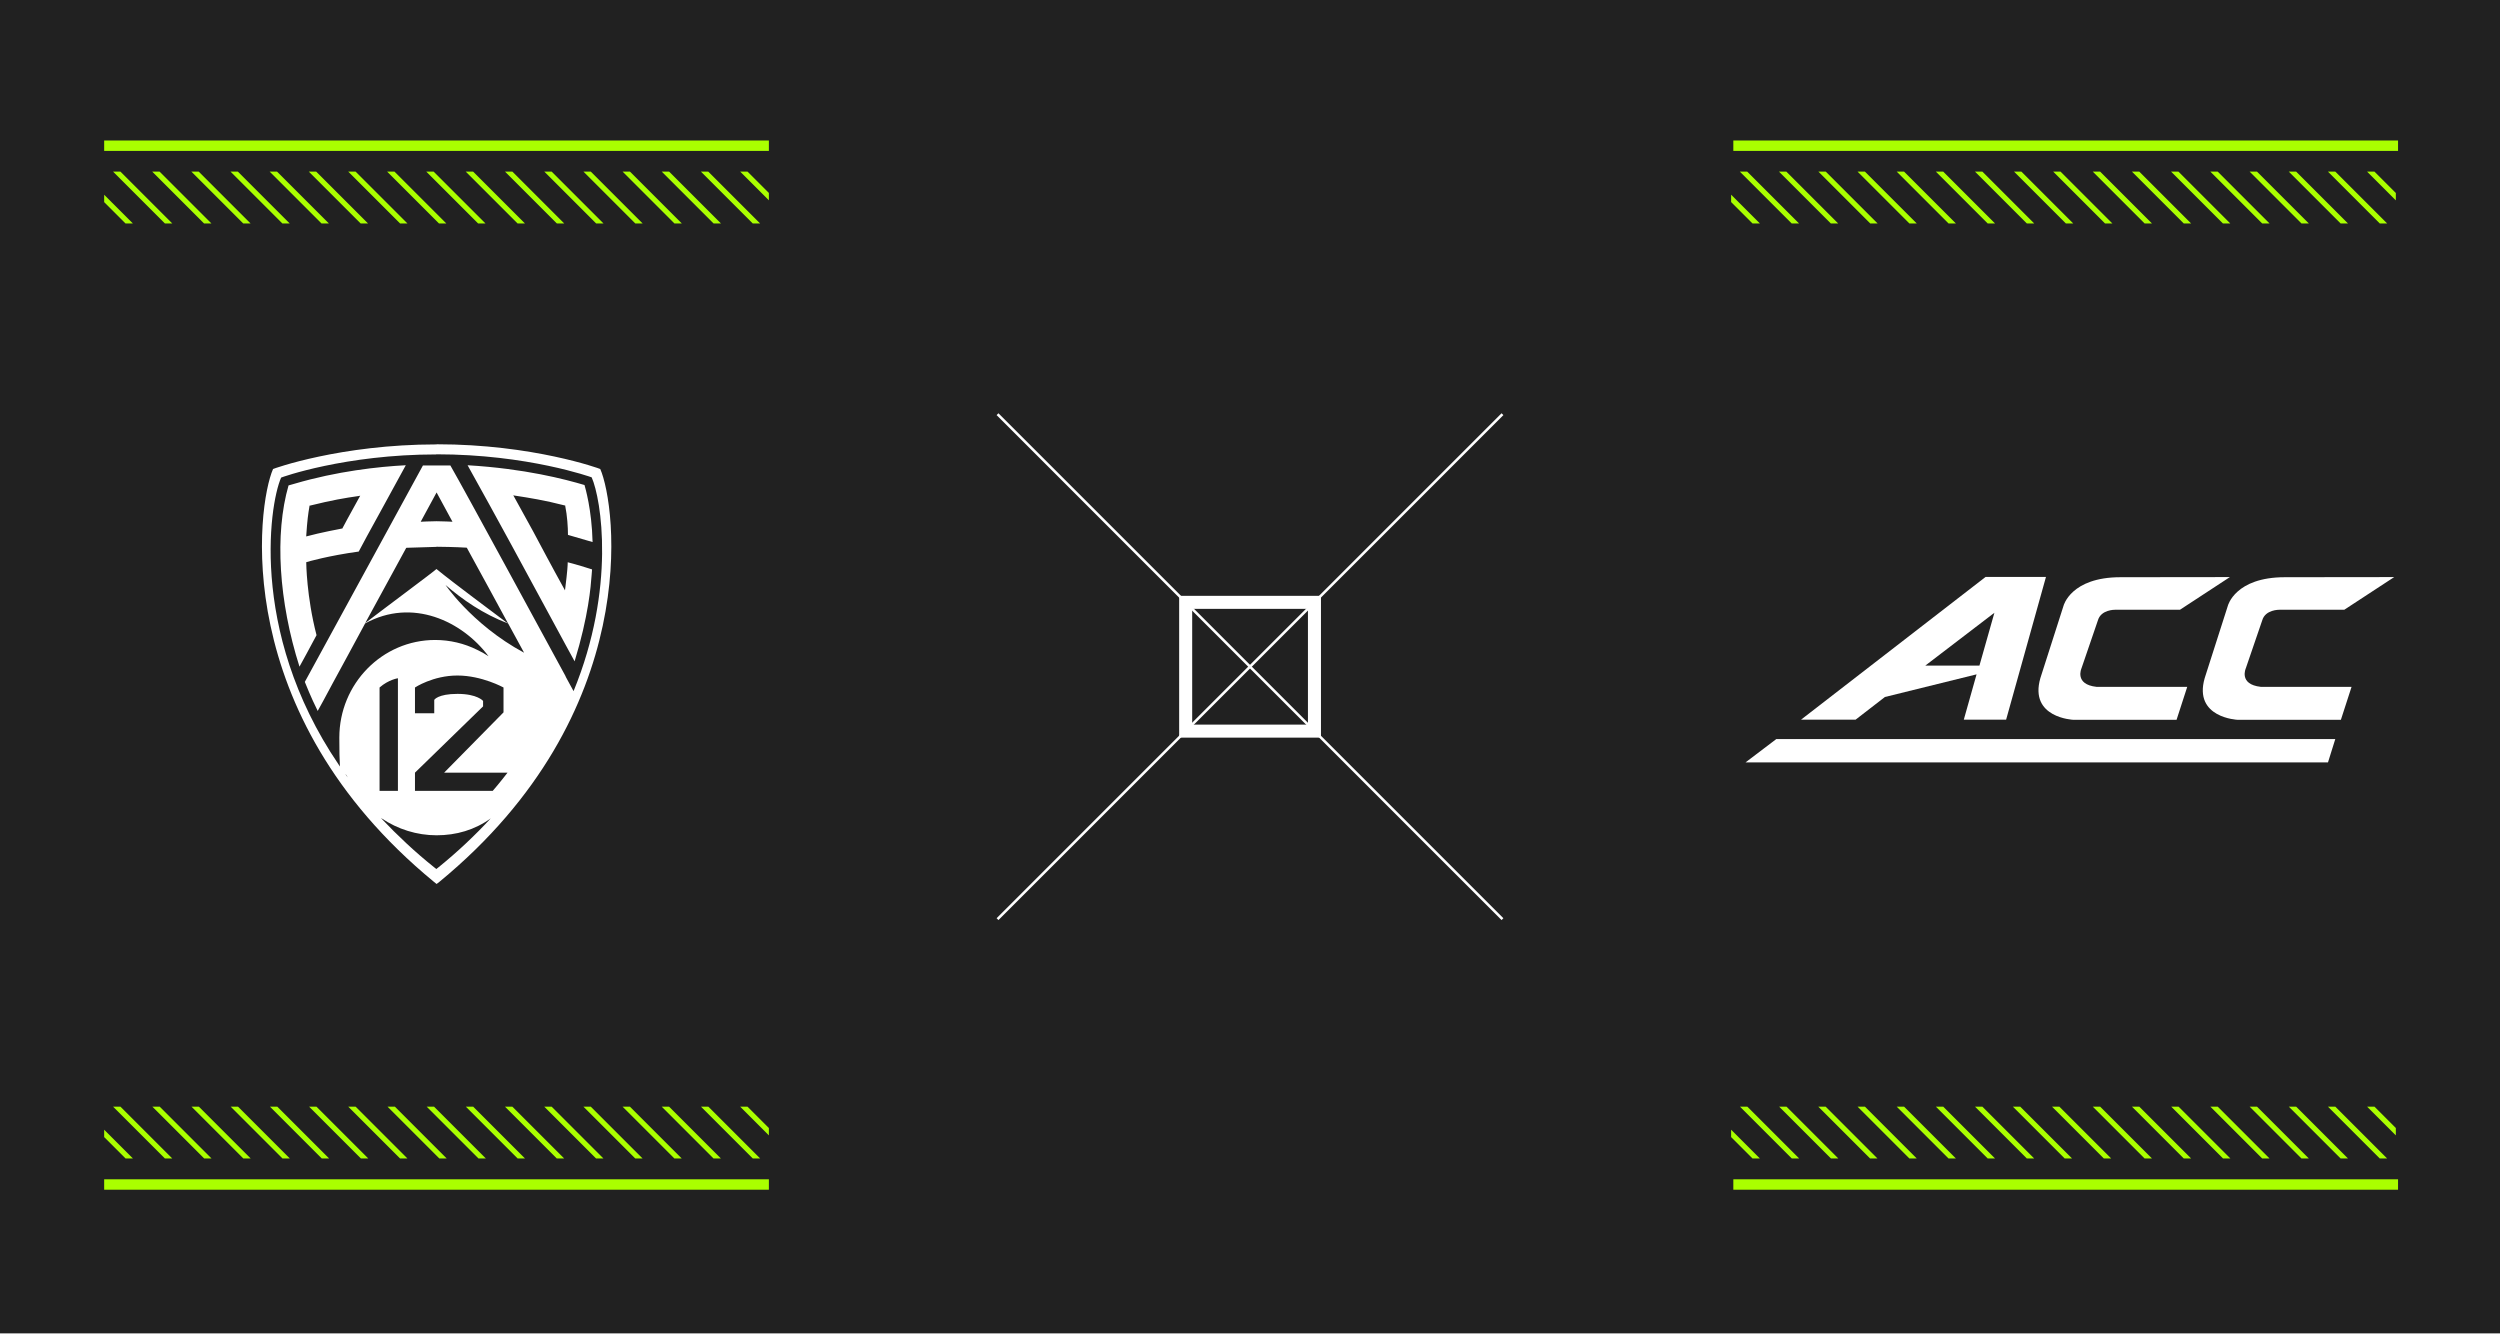
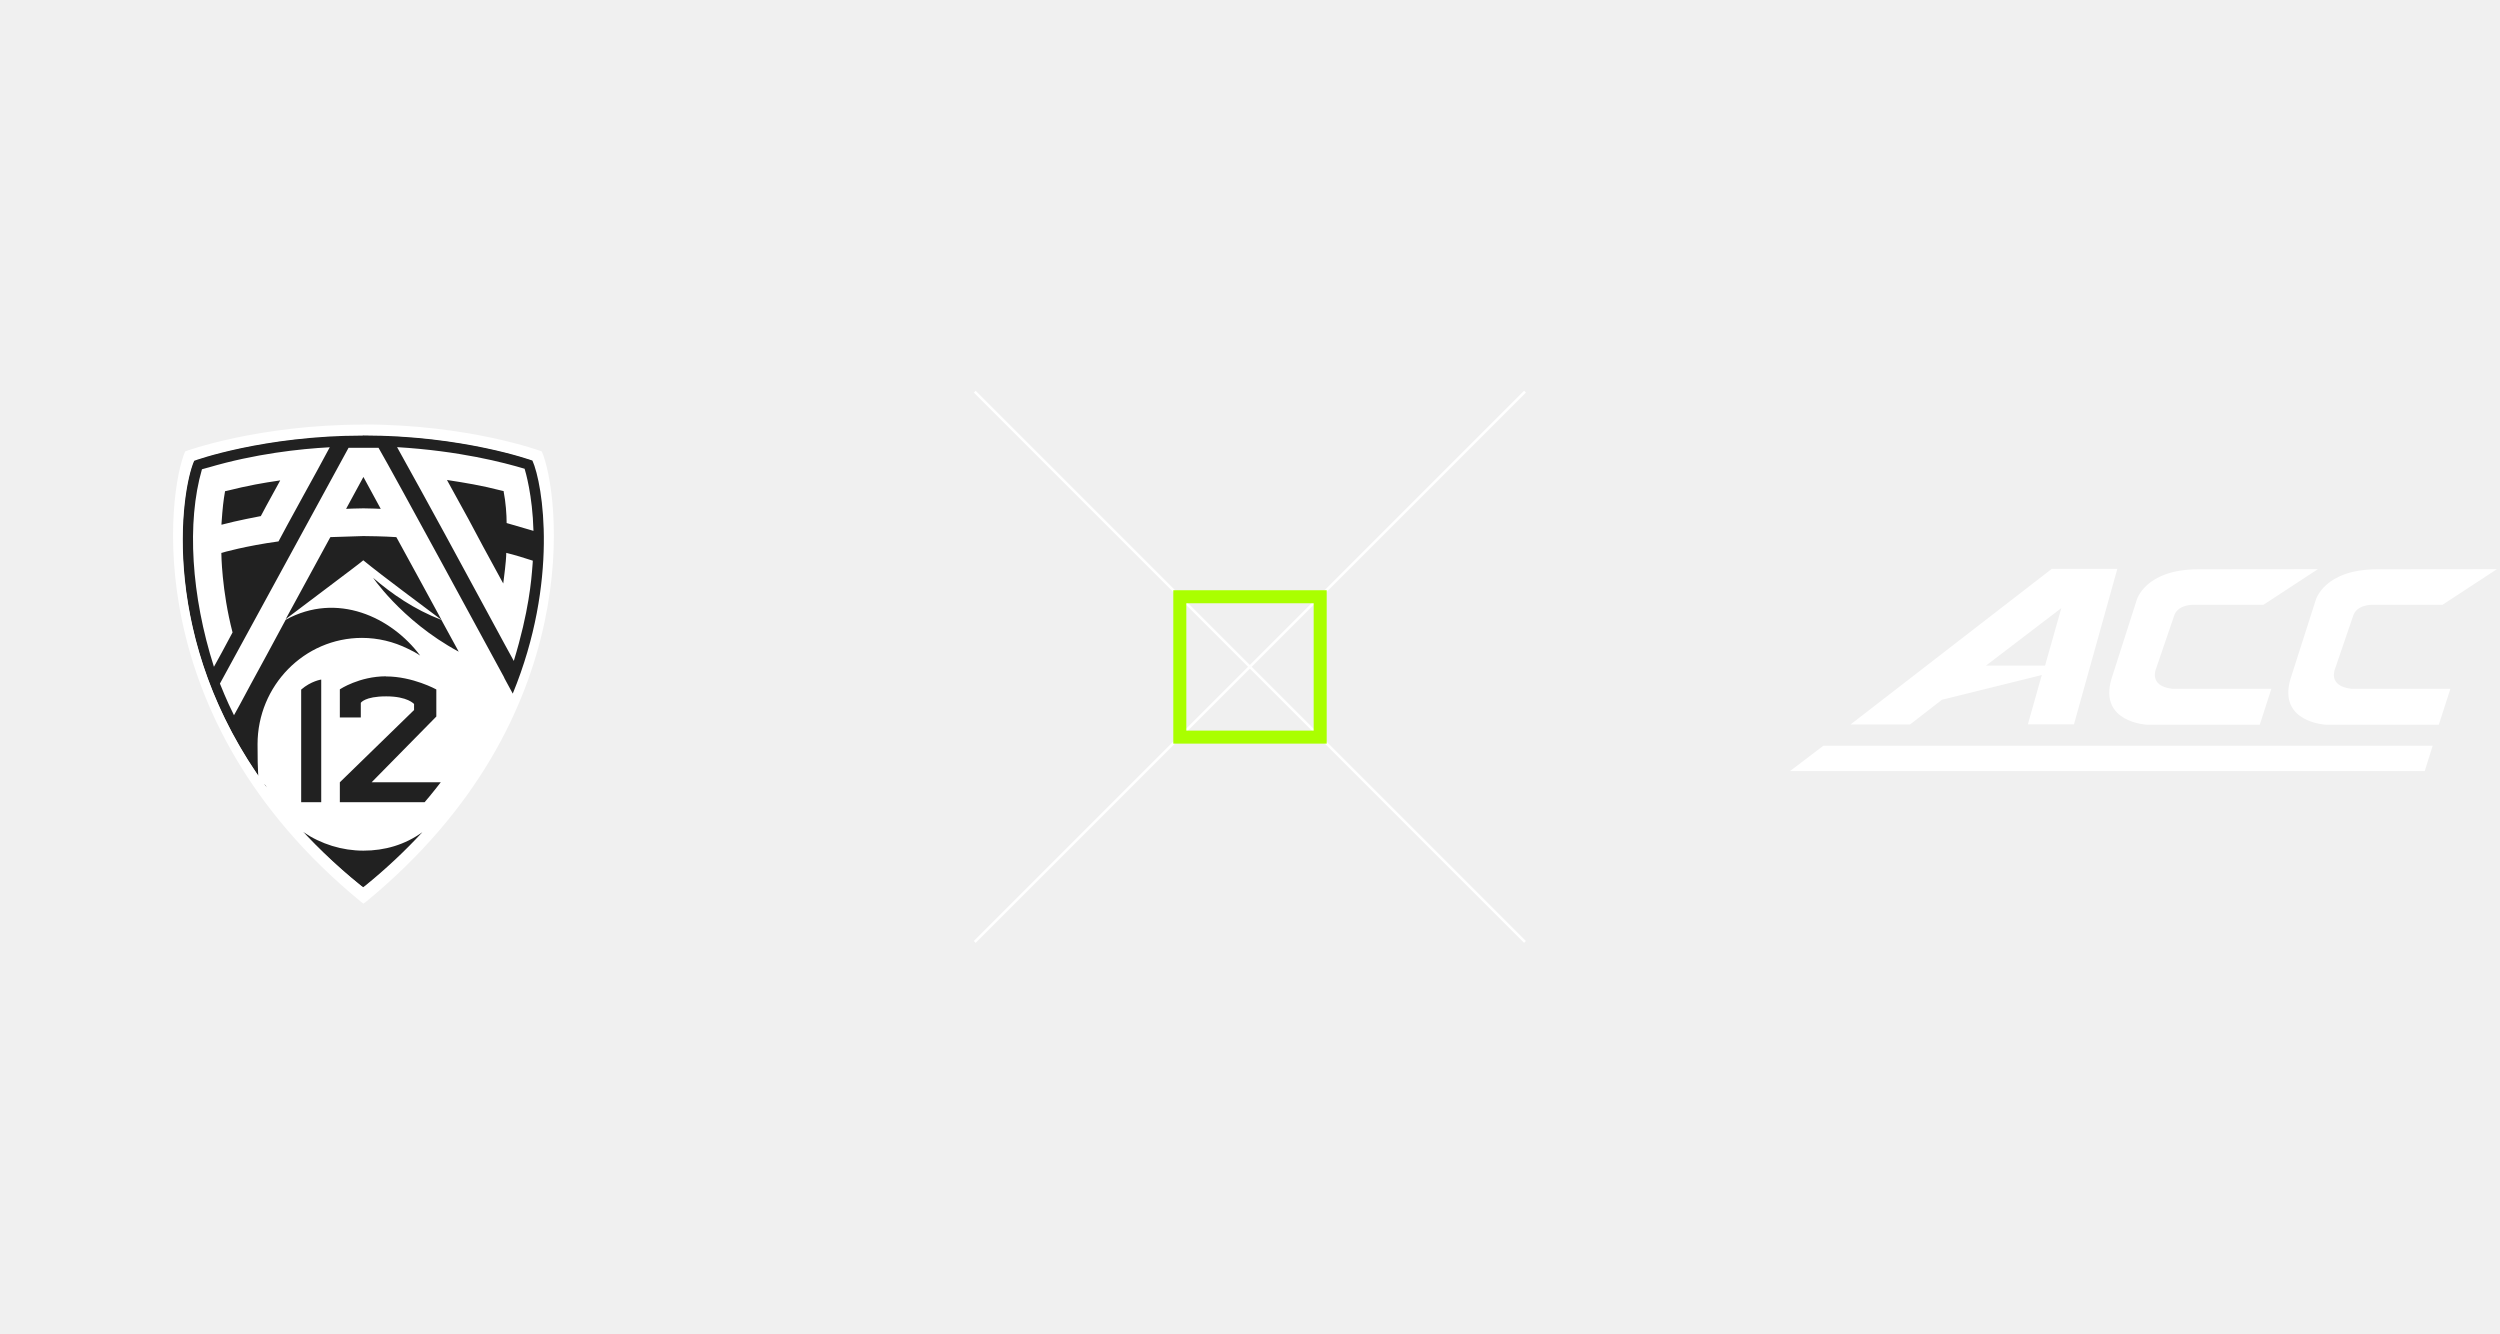
- <svg xmlns="http://www.w3.org/2000/svg" version="1.1" viewBox="0 0 1920 1024">
+ <svg xmlns="http://www.w3.org/2000/svg" id="Layer_1" data-name="Layer 1" version="1.1" viewBox="0 0 1920 1024">
  <defs>
    <style>
      .cls-1 {
+         fill: #212121;
+       }
+ 
+       .cls-1, .cls-2 {
+         stroke-width: 0px;
+       }
+ 
+       .cls-3 {
+         stroke: #af0;
        stroke-width: 10px;
      }

-       .cls-1, .cls-2, .cls-3 {
+       .cls-3, .cls-4 {
        fill: none;
-       }
- 
-       .cls-1, .cls-3 {
-         stroke: #fff;
        stroke-miterlimit: 10;
      }

-       .cls-4 {
-         clip-path: url(#clippath-2);
-       }
- 
-       .cls-2, .cls-5, .cls-6, .cls-7, .cls-8 {
-         stroke-width: 0px;
-       }
- 
-       .cls-5 {
-         fill: #af0;
-       }
- 
-       .cls-9 {
-         clip-path: url(#clippath-1);
-       }
- 
-       .cls-6 {
-         fill: #212121;
-       }
- 
-       .cls-10 {
-         clip-path: url(#clippath);
-       }
- 
-       .cls-11 {
-         clip-path: url(#clippath-3);
-       }
- 
-       .cls-7 {
+       .cls-2 {
        fill: #fff;
      }

-       .cls-8 {
-         fill: #212121;
-       }
- 
-       .cls-3 {
+       .cls-4 {
+         stroke: #fff;
        stroke-width: 2px;
      }
    </style>
-     <clipPath id="clippath">
-       <rect class="cls-2" x="80" y="849.9" width="510.5" height="39.8" />
-     </clipPath>
-     <clipPath id="clippath-1">
-       <rect class="cls-2" x="1329.5" y="849.9" width="510.5" height="39.8" />
-     </clipPath>
-     <clipPath id="clippath-2">
-       <rect class="cls-2" x="1329.5" y="131.8" width="510.5" height="39.8" />
-     </clipPath>
-     <clipPath id="clippath-3">
-       <rect class="cls-2" x="80" y="131.8" width="510.5" height="39.8" />
-     </clipPath>
  </defs>
-   <g id="Layer_2" data-name="Layer 2">
-     <rect class="cls-6" width="1920" height="1024" />
-   </g>
-   <g id="Layer_1" data-name="Layer 1">
-     <g id="Layer_1-2" data-name="Layer 1">
-       <rect class="cls-2" width="1920" height="1024" />
-     </g>
-     <g id="Layer_2-2" data-name="Layer 2">
-       <line class="cls-3" x1="766.1" y1="705.9" x2="1153.9" y2="318.1" />
-       <line class="cls-3" x1="1153.9" y1="705.9" x2="766.1" y2="318.1" />
-     </g>
-     <g id="wireframe">
-       <g class="cls-10">
-         <g>
-           <rect class="cls-5" x="77.3" y="828.1" width="4" height="83.3" transform="translate(-591.8 310.8) rotate(-45)" />
-           <rect class="cls-5" x="107.5" y="828" width="4" height="83.3" transform="translate(-582.9 332.2) rotate(-45)" />
-           <rect class="cls-5" x="137.6" y="828" width="4" height="83.3" transform="translate(-574.1 353.4) rotate(-45)" />
-           <rect class="cls-5" x="167.7" y="828.1" width="4" height="83.3" transform="translate(-565.3 374.7) rotate(-45)" />
-           <rect class="cls-5" x="197.8" y="828.1" width="4" height="83.3" transform="translate(-556.5 396) rotate(-45)" />
-           <rect class="cls-5" x="227.9" y="828" width="4" height="83.3" transform="translate(-547.6 417.3) rotate(-45)" />
-           <rect class="cls-5" x="258" y="828" width="4" height="83.3" transform="translate(-538.8 438.6) rotate(-45)" />
-           <rect class="cls-5" x="288.1" y="828.1" width="4" height="83.3" transform="translate(-530 459.9) rotate(-45)" />
-           <rect class="cls-5" x="318.2" y="828.1" width="4" height="83.3" transform="translate(-521.2 481.1) rotate(-45)" />
-           <rect class="cls-5" x="348.3" y="828.1" width="4" height="83.3" transform="translate(-512.4 502.4) rotate(-45)" />
-           <rect class="cls-5" x="378.4" y="828.1" width="4" height="83.3" transform="translate(-503.6 523.7) rotate(-45)" />
-           <rect class="cls-5" x="408.5" y="828.1" width="4" height="83.3" transform="translate(-494.8 545) rotate(-45)" />
-           <rect class="cls-5" x="438.6" y="828.1" width="4" height="83.3" transform="translate(-485.9 566.3) rotate(-45)" />
-           <rect class="cls-5" x="468.7" y="828.1" width="4" height="83.3" transform="translate(-477.1 587.6) rotate(-45)" />
-           <rect class="cls-5" x="498.8" y="828.1" width="4" height="83.3" transform="translate(-468.3 608.9) rotate(-45)" />
-           <rect class="cls-5" x="528.9" y="828.1" width="4" height="83.3" transform="translate(-459.5 630.2) rotate(-45)" />
-           <rect class="cls-5" x="559" y="828.1" width="4" height="83.3" transform="translate(-450.7 651.4) rotate(-45)" />
-           <rect class="cls-5" x="589.1" y="828.1" width="4" height="83.3" transform="translate(-441.9 672.7) rotate(-45)" />
-         </g>
-       </g>
-       <g class="cls-9">
-         <g>
-           <rect class="cls-5" x="1838.7" y="828.2" width="4" height="83.3" transform="translate(-76 1556.3) rotate(-45)" />
-           <rect class="cls-5" x="1808.6" y="828.2" width="4" height="83.3" transform="translate(-84.8 1535) rotate(-45)" />
-           <rect class="cls-5" x="1778.5" y="828.2" width="4" height="83.3" transform="translate(-93.6 1513.7) rotate(-45)" />
-           <rect class="cls-5" x="1748.4" y="828.2" width="4" height="83.3" transform="translate(-102.4 1492.4) rotate(-45)" />
-           <rect class="cls-5" x="1718.3" y="828.2" width="4" height="83.3" transform="translate(-111.2 1471.2) rotate(-45)" />
-           <rect class="cls-5" x="1688.2" y="828.2" width="4" height="83.3" transform="translate(-120 1449.9) rotate(-45)" />
-           <rect class="cls-5" x="1658.1" y="828.2" width="4" height="83.3" transform="translate(-128.9 1428.6) rotate(-45)" />
-           <rect class="cls-5" x="1628" y="828.2" width="4" height="83.3" transform="translate(-137.7 1407.3) rotate(-45)" />
-           <rect class="cls-5" x="1597.8" y="828.2" width="4" height="83.4" transform="translate(-146.1 1387.5) rotate(-45)" />
-           <rect class="cls-5" x="1567.7" y="828.2" width="4" height="83.4" transform="translate(-154.9 1366.2) rotate(-45)" />
-           <rect class="cls-5" x="1537.6" y="828.2" width="4" height="83.3" transform="translate(-164.2 1343.4) rotate(-45)" />
-           <rect class="cls-5" x="1507.5" y="828.2" width="4" height="83.3" transform="translate(-173 1322.1) rotate(-45)" />
-           <rect class="cls-5" x="1477.4" y="828.2" width="4" height="83.3" transform="translate(-181.8 1300.8) rotate(-45)" />
-           <rect class="cls-5" x="1447.3" y="828.2" width="4" height="83.3" transform="translate(-190.6 1279.5) rotate(-45)" />
-           <rect class="cls-5" x="1417.2" y="828.2" width="4" height="83.3" transform="translate(-199.4 1258.3) rotate(-45)" />
-           <rect class="cls-5" x="1387.1" y="828.2" width="4" height="83.3" transform="translate(-208.2 1237) rotate(-45)" />
-           <rect class="cls-5" x="1357" y="828.2" width="4" height="83.3" transform="translate(-217 1215.7) rotate(-45)" />
-           <rect class="cls-5" x="1326.9" y="828.2" width="4" height="83.3" transform="translate(-225.9 1194.4) rotate(-45)" />
-         </g>
-       </g>
-       <g class="cls-4">
-         <g>
-           <rect class="cls-5" x="1838.7" y="110.1" width="4" height="83.3" transform="translate(431.8 1346) rotate(-45)" />
-           <rect class="cls-5" x="1808.6" y="110.1" width="4" height="83.3" transform="translate(423 1324.7) rotate(-45)" />
-           <rect class="cls-5" x="1778.5" y="110.1" width="4" height="83.3" transform="translate(414.2 1303.4) rotate(-45)" />
-           <rect class="cls-5" x="1748.4" y="110.1" width="4" height="83.3" transform="translate(405.4 1282.1) rotate(-45)" />
-           <rect class="cls-5" x="1718.3" y="110.1" width="4" height="83.3" transform="translate(396.5 1260.8) rotate(-45)" />
-           <rect class="cls-5" x="1688.2" y="110.1" width="4" height="83.3" transform="translate(387.7 1239.6) rotate(-45)" />
-           <rect class="cls-5" x="1658.1" y="110.1" width="4" height="83.3" transform="translate(378.9 1218.3) rotate(-45)" />
-           <rect class="cls-5" x="1628" y="110.1" width="4" height="83.3" transform="translate(370.1 1197) rotate(-45)" />
-           <rect class="cls-5" x="1597.8" y="110.1" width="4" height="83.4" transform="translate(362.1 1176.7) rotate(-45)" />
-           <rect class="cls-5" x="1567.7" y="110.1" width="4" height="83.4" transform="translate(353.3 1155.4) rotate(-45)" />
-           <rect class="cls-5" x="1537.6" y="110.1" width="4" height="83.3" transform="translate(343.6 1133.1) rotate(-45)" />
-           <rect class="cls-5" x="1507.5" y="110.1" width="4" height="83.3" transform="translate(334.8 1111.8) rotate(-45)" />
-           <rect class="cls-5" x="1477.4" y="110.1" width="4" height="83.3" transform="translate(326 1090.5) rotate(-45)" />
-           <rect class="cls-5" x="1447.3" y="110.1" width="4" height="83.3" transform="translate(317.2 1069.2) rotate(-45)" />
-           <rect class="cls-5" x="1417.2" y="110.1" width="4" height="83.3" transform="translate(308.4 1047.9) rotate(-45)" />
-           <rect class="cls-5" x="1387.1" y="110.1" width="4" height="83.3" transform="translate(299.5 1026.7) rotate(-45)" />
-           <rect class="cls-5" x="1357" y="110.1" width="4" height="83.3" transform="translate(290.7 1005.4) rotate(-45)" />
-           <rect class="cls-5" x="1326.9" y="110.1" width="4" height="83.3" transform="translate(281.9 984.1) rotate(-45)" />
-         </g>
-       </g>
-       <g class="cls-11">
-         <g>
-           <rect class="cls-5" x="589.2" y="110.1" width="4" height="83.3" transform="translate(65.8 462.4) rotate(-45)" />
-           <rect class="cls-5" x="559.1" y="110.1" width="4" height="83.3" transform="translate(57 441.2) rotate(-45)" />
-           <rect class="cls-5" x="529" y="110.1" width="4" height="83.3" transform="translate(48.2 419.9) rotate(-45)" />
-           <rect class="cls-5" x="498.9" y="110.1" width="4" height="83.3" transform="translate(39.4 398.6) rotate(-45)" />
-           <rect class="cls-5" x="468.8" y="110.1" width="4" height="83.3" transform="translate(30.6 377.3) rotate(-45)" />
-           <rect class="cls-5" x="438.7" y="110.1" width="4" height="83.3" transform="translate(21.8 356) rotate(-45)" />
-           <rect class="cls-5" x="408.6" y="110.1" width="4" height="83.3" transform="translate(12.9 334.7) rotate(-45)" />
-           <rect class="cls-5" x="378.5" y="110.1" width="4" height="83.3" transform="translate(4.1 313.5) rotate(-45)" />
-           <rect class="cls-5" x="348.3" y="110.1" width="4" height="83.4" transform="translate(-4.6 292.4) rotate(-45)" />
-           <rect class="cls-5" x="318.2" y="110.1" width="4" height="83.4" transform="translate(-13.4 271.1) rotate(-45)" />
-           <rect class="cls-5" x="288.1" y="110.1" width="4" height="83.3" transform="translate(-22.3 249.5) rotate(-45)" />
-           <rect class="cls-5" x="258" y="110.1" width="4" height="83.3" transform="translate(-31.2 228.3) rotate(-45)" />
-           <rect class="cls-5" x="227.9" y="110.1" width="4" height="83.3" transform="translate(-40 207) rotate(-45)" />
-           <rect class="cls-5" x="197.8" y="110.1" width="4" height="83.3" transform="translate(-48.8 185.7) rotate(-45)" />
-           <rect class="cls-5" x="167.7" y="110.1" width="4" height="83.3" transform="translate(-57.6 164.4) rotate(-45)" />
-           <rect class="cls-5" x="137.6" y="110.1" width="4" height="83.3" transform="translate(-66.4 143.1) rotate(-45)" />
-           <rect class="cls-5" x="107.5" y="110.1" width="4" height="83.3" transform="translate(-75.2 121.8) rotate(-45)" />
-           <rect class="cls-5" x="77.4" y="110.1" width="4" height="83.3" transform="translate(-84.1 100.6) rotate(-45)" />
-         </g>
-       </g>
-     </g>
-     <rect class="cls-5" x="80" y="905.7" width="510.5" height="8" />
-     <rect class="cls-5" x="1331.2" y="905.7" width="510.5" height="8" />
-     <rect class="cls-5" x="1331.2" y="107.9" width="510.5" height="8" />
-     <rect class="cls-5" x="80" y="107.9" width="510.5" height="8" />
-     <g>
-       <polygon class="cls-7" points="1340.6 585.5 1364.2 567.6 1793.5 567.6 1787.9 585.5 1340.6 585.5" />
-       <path class="cls-7" d="M1524.9,443.1l-141.7,109.6h41.9l22.5-17.4,70.4-17.4-9.8,34.8h32.5l30.6-109.6s-46.4,0-46.4,0ZM1520.1,511.2h-41.5l53.1-40.6-11.5,40.6Z" />
-       <path class="cls-7" d="M1712.7,443.1l-38.5,25.2h-49.9s-10.7-.2-13.1,8.1l-12.6,36.8s-5.7,12.4,11.5,14.3h69.7l-8.2,25.3h-79.4s-34-1.5-25.2-32l17.8-55.6s5.6-21.9,43.7-21.9,84.1-.1,84.1-.1Z" />
-       <path class="cls-7" d="M1838.9,443.1l-38.5,25.2h-49.9s-10.7-.2-13.1,8.1l-12.6,36.8s-5.7,12.4,11.5,14.3h69.7l-8.2,25.3h-79.4s-34-1.5-25.2-32l17.8-55.6s5.6-21.9,43.7-21.9,84.1-.1,84.1-.1Z" />
+   <g id="Layer_1-2" data-name="Layer 1-2">
+     <g id="Layer_2-2" data-name="Layer 2-2">
+       <line class="cls-4" x1="748.6" y1="723.4" x2="1171.2" y2="300.8" />
+       <line class="cls-4" x1="1171.2" y1="723.4" x2="748.6" y2="300.8" />
    </g>
    <g>
-       <path class="cls-8" d="M454.8,366.5c-.2-.2-49.2-17.8-119.5-17.8h0c-70.4,0-119.3,17.6-119.5,17.8-11.6,26.1-32.5,177.8,117.6,299.7l1.9,1.5h0l2-1.5c150.1-121.8,129.1-273.6,117.6-299.7" />
-       <path class="cls-7" d="M335.3,341.3c-74,0-125.4,18.7-125.6,18.9-12.2,27.8-34.2,187.4,123.6,317.1l2,1.6h0l2.1-1.6c157.7-129.7,135.8-289.3,123.6-317.1-.2-.2-51.6-19-125.6-19h0ZM335.1,348.9h0c70.3,0,119,17.6,119.3,17.7,7.4,16.7,18.6,85.1-13.9,164.2l-4.7-8.6c-.5-.9-.9-1.7-1.4-2.6v-.2c-11.3-20.7-77.7-143.2-88.5-161.9-.7,0-2.8,0-6.3,0h-8.5c-3.5,0-5.7,0-6.3,0l-90.7,166.2c.7,1.7,4.6,11.7,9.9,22.3,1.4-2.5,6.2-11.2,11.8-21.8,6.6-12.2,15.4-28.2,24.6-45.4,36.2-19.9,74.5-1.9,94.8,25.2-.2,0-.2,0,0,0-2.8-1.9-5.7-3.5-8.7-4.9-10-5-21.1-7.6-32.3-7.6-40.6,0-73.6,33.6-73.6,75s2.3,21.3,6.4,30.5c-76.2-103.9-60.5-208.9-51.1-230.2.2-.2,49-17.8,119.3-17.8h0ZM311.6,357.3c-21.1,1.1-52.8,4.6-85.4,14.2l-.7.2h0l-3.9,1.1c-10.8,37.4-7.5,89.2,8.4,139.2,1.9-3.4,8.4-15.3,13.1-24.2-7.7-29.6-7.9-55.6-7.9-55.7v-.4h.3c.2-.2,17.2-5,40-8.1,1.7-3.4,9.2-17.1,17.9-32.9,6.2-11.2,12.2-22.2,18.2-33.3h0ZM359.1,357.3c21.6,38.7,46.7,85.1,63.4,116,9.6,17.7,16.8,31.1,18.8,34.6,10.7-35.1,12.4-57.2,13.1-66.7.2-1.6.2-2.9.3-3.9-6.2-2-12.4-3.9-18.7-5.5v.3c0,1.7-.2,6.3-1.9,19.8l-.2,1.5-.7-1.3c-4.8-8.6-8.8-16.1-13.5-24.8-5.8-11-13.1-24.7-25-46l-.5-.9,1,.2c11.7,1.8,22.6,3.5,38.6,7.6h.3c0,0,0,.4,0,.4,1.5,7.3,2.1,16.3,2.1,22.2,6.7,1.9,16.3,4.8,18.9,5.5-.6-25.1-5.7-41.9-6.2-43.8-14.8-4.4-45.8-12.6-89.9-15.2h0ZM335.3,378.2l12.2,22.5s-7.6-.4-12.2-.4-12.2.4-12.2.4l12.2-22.5ZM276.7,380.6l-.5.9c-4.7,8.4-6.6,12-9.4,17.1-1.1,2-2.2,4.2-3.8,7.1v.2c0,0-.3,0-.3,0-.2,0-17.8,3.4-26.8,5.9l-.7.2v-.7c.8-11.8,1.4-16.3,2.5-22.7v-.3c0,0,.4,0,.4,0,17-4.2,26.4-5.8,37.6-7.4l.9-.2ZM335.3,419.9c3,0,14.9.2,22.9.7h.2l.2.2,3.1,5.7c9.3,16.8,19,34.9,28.6,52.5-12.9-9.8-40.9-30.4-55.1-42-1.2,1.4-43.6,32.9-54.7,41.5,10.4-19.2,21.7-39.7,31.4-57.6l.2-.2h.2c7.6-.3,15.3-.5,22.9-.7h0ZM342.2,449.3c13.1,11.3,28.8,22.2,48.1,29.6,4.1,7.6,8.5,15.6,12.2,22.4-41.3-22.2-62.4-55.1-60.3-52h0ZM351.3,518.8c18.8,0,35.4,9.2,35.4,9.2v19.1l-45.6,46.3h48.7s-6.8,8.8-11.4,14h-59.7v-14l52.3-50.9v-4.2s-4.4-5.4-19.6-5.4-17.9,4.6-17.9,4.6v10.3h-14.8v-19.8c0,0,13.8-9.2,32.6-9.2h0ZM305.6,520.9v86.5h-14.1v-79.4c7-6.1,14.1-7.1,14.1-7.1h0ZM292.9,628.4c12.6,8.5,27.3,13.1,42.4,13.1s29.3-4.1,41.6-13c-12.4,13.4-25.7,25.9-39.9,37.4l-1.9,1.5h0l-1.9-1.5c-14.4-11.5-27.8-24.1-40.4-37.4h0Z" />
+       <polygon class="cls-2" points="1374.7 592.2 1400.4 572.7 1868.3 572.7 1862.2 592.2 1374.7 592.2" />
+       <path class="cls-2" d="M1575.6,437l-154.4,119.4h45.7l24.5-19,76.7-19-10.7,37.9h35.4l33.3-119.4h-50.6,0ZM1570.4,511.2h-45.2l57.9-44.2-12.5,44.2h-.2Z" />
+       <path class="cls-2" d="M1780.3,437l-42,27.5h-54.4s-11.7-.2-14.3,8.8l-13.7,40.1s-6.2,13.5,12.5,15.6h76l-8.9,27.6h-86.5s-37.1-1.6-27.5-34.9l19.4-60.6s6.1-23.9,47.6-23.9,91.7-.1,91.7-.1h.1Z" />
+       <path class="cls-2" d="M1917.8,437l-42,27.5h-54.4s-11.7-.2-14.3,8.8l-13.7,40.1s-6.2,13.5,12.5,15.6h76l-8.9,27.6h-86.5s-37.1-1.6-27.5-34.9l19.4-60.6s6.1-23.9,47.6-23.9,91.7-.1,91.7-.1h.1Z" />
    </g>
-     <rect class="cls-1" x="910.6" y="462.6" width="98.9" height="98.9" />
+     <g>
+       <path class="cls-1" d="M409.3,353.5c-.2-.2-53.6-19.4-130.2-19.4h0c-76.7,0-130,19.2-130.2,19.4-12.6,28.4-35.4,193.8,128.2,326.6l2.1,1.6h0l2.2-1.6c163.6-132.7,140.7-298.2,128.2-326.6" />
+       <path class="cls-2" d="M279.1,326.1c-80.6,0-136.7,20.4-136.9,20.6-13.3,30.3-37.3,204.2,134.7,345.6l2.2,1.7h0l2.3-1.7c171.9-141.4,148-315.3,134.7-345.6-.2-.2-56.2-20.7-136.9-20.7h-.1ZM278.9,334.4h0c76.6,0,129.7,19.2,130,19.3,8.1,18.2,20.3,92.7-15.1,179l-5.1-9.4c-.5-1-1-1.9-1.5-2.8v-.2c-12.3-22.6-84.7-156.1-96.5-176.4h-23l-98.8,181.1c.8,1.9,5,12.8,10.8,24.3,1.5-2.7,6.8-12.2,12.9-23.8,7.2-13.3,16.8-30.7,26.8-49.5,39.5-21.7,81.2-2.1,103.3,27.5q-.1,0,0,0c-3.1-2.1-6.2-3.8-9.5-5.3-10.9-5.4-23-8.3-35.2-8.3-44.2,0-80.2,36.6-80.2,81.7s2.5,23.2,7,33.2c-83-113.2-65.9-227.7-55.7-250.9.2-.2,53.4-19.4,130-19.4h-.2ZM253.3,343.5c-23,1.2-57.5,5-93.1,15.5l-.8.2h0l-4.3,1.2c-11.8,40.8-8.2,97.2,9.2,151.7,2.1-3.7,9.2-16.7,14.3-26.4-8.4-32.3-8.6-60.6-8.6-60.7v-.4h.3c.2-.2,18.7-5.4,43.6-8.8,1.9-3.7,10-18.6,19.5-35.9,6.8-12.2,13.3-24.2,19.8-36.3h.1ZM305,343.5c23.5,42.2,50.9,92.7,69.1,126.4,10.5,19.3,18.3,33.9,20.5,37.7,11.7-38.3,13.5-62.3,14.3-72.7.2-1.7.2-3.2.3-4.3-6.8-2.2-13.5-4.3-20.4-6v.3c0,1.9-.2,6.9-2.1,21.6l-.2,1.6-.8-1.4c-5.2-9.4-9.6-17.5-14.7-27-6.3-12-14.3-26.9-27.2-50.1l-.5-1,1.1.2c12.8,2,24.6,3.8,42.1,8.3h.3v.4c1.6,8,2.3,17.8,2.3,24.2,7.3,2.1,17.8,5.2,20.6,6-.7-27.4-6.2-45.7-6.8-47.7-16.1-4.8-49.9-13.7-98-16.6h.1ZM279.1,366.3l13.3,24.5s-8.3-.4-13.3-.4-13.3.4-13.3.4l13.3-24.5ZM215.2,368.9l-.5,1c-5.1,9.2-7.2,13.1-10.2,18.6-1.2,2.2-2.4,4.6-4.1,7.7v.2h-.3c-.2,0-19.4,3.7-29.2,6.4l-.8.2v-.8c.9-12.9,1.5-17.8,2.7-24.7v-.3h.4c18.5-4.6,28.8-6.3,41-8.1l1-.2h.1,0ZM279.1,411.7c3.3,0,16.2.2,25,.8h.2l.2.2,3.4,6.2c10.1,18.3,20.7,38,31.2,57.2-14.1-10.7-44.6-33.1-60.1-45.8-1.3,1.5-47.5,35.9-59.6,45.2,11.3-20.9,23.6-43.3,34.2-62.8l.2-.2h.2c8.3-.3,16.7-.5,25-.8h.1ZM286.6,443.8c14.3,12.3,31.4,24.2,52.4,32.3,4.5,8.3,9.3,17,13.3,24.4-45-24.2-68-60.1-65.7-56.7h0ZM296.5,519.5c20.5,0,38.6,10,38.6,10v20.8l-49.7,50.5h53.1s-7.4,9.6-12.4,15.3h-65.1v-15.3l57-55.5v-4.6s-4.8-5.9-21.4-5.9-19.5,5-19.5,5v11.2h-16.1v-21.6s15-10,35.5-10h0ZM246.7,521.8v94.3h-15.4v-86.5c7.6-6.6,15.4-7.7,15.4-7.7h0ZM232.9,639c13.7,9.3,29.8,14.3,46.2,14.3s31.9-4.5,45.3-14.2c-13.5,14.6-28,28.2-43.5,40.8l-2.1,1.6h0l-2.1-1.6c-15.7-12.5-30.3-26.3-44-40.8h.2Z" />
+     </g>
+     <rect class="cls-3" x="906.1" y="458.3" width="107.8" height="107.8" />
  </g>
</svg>
